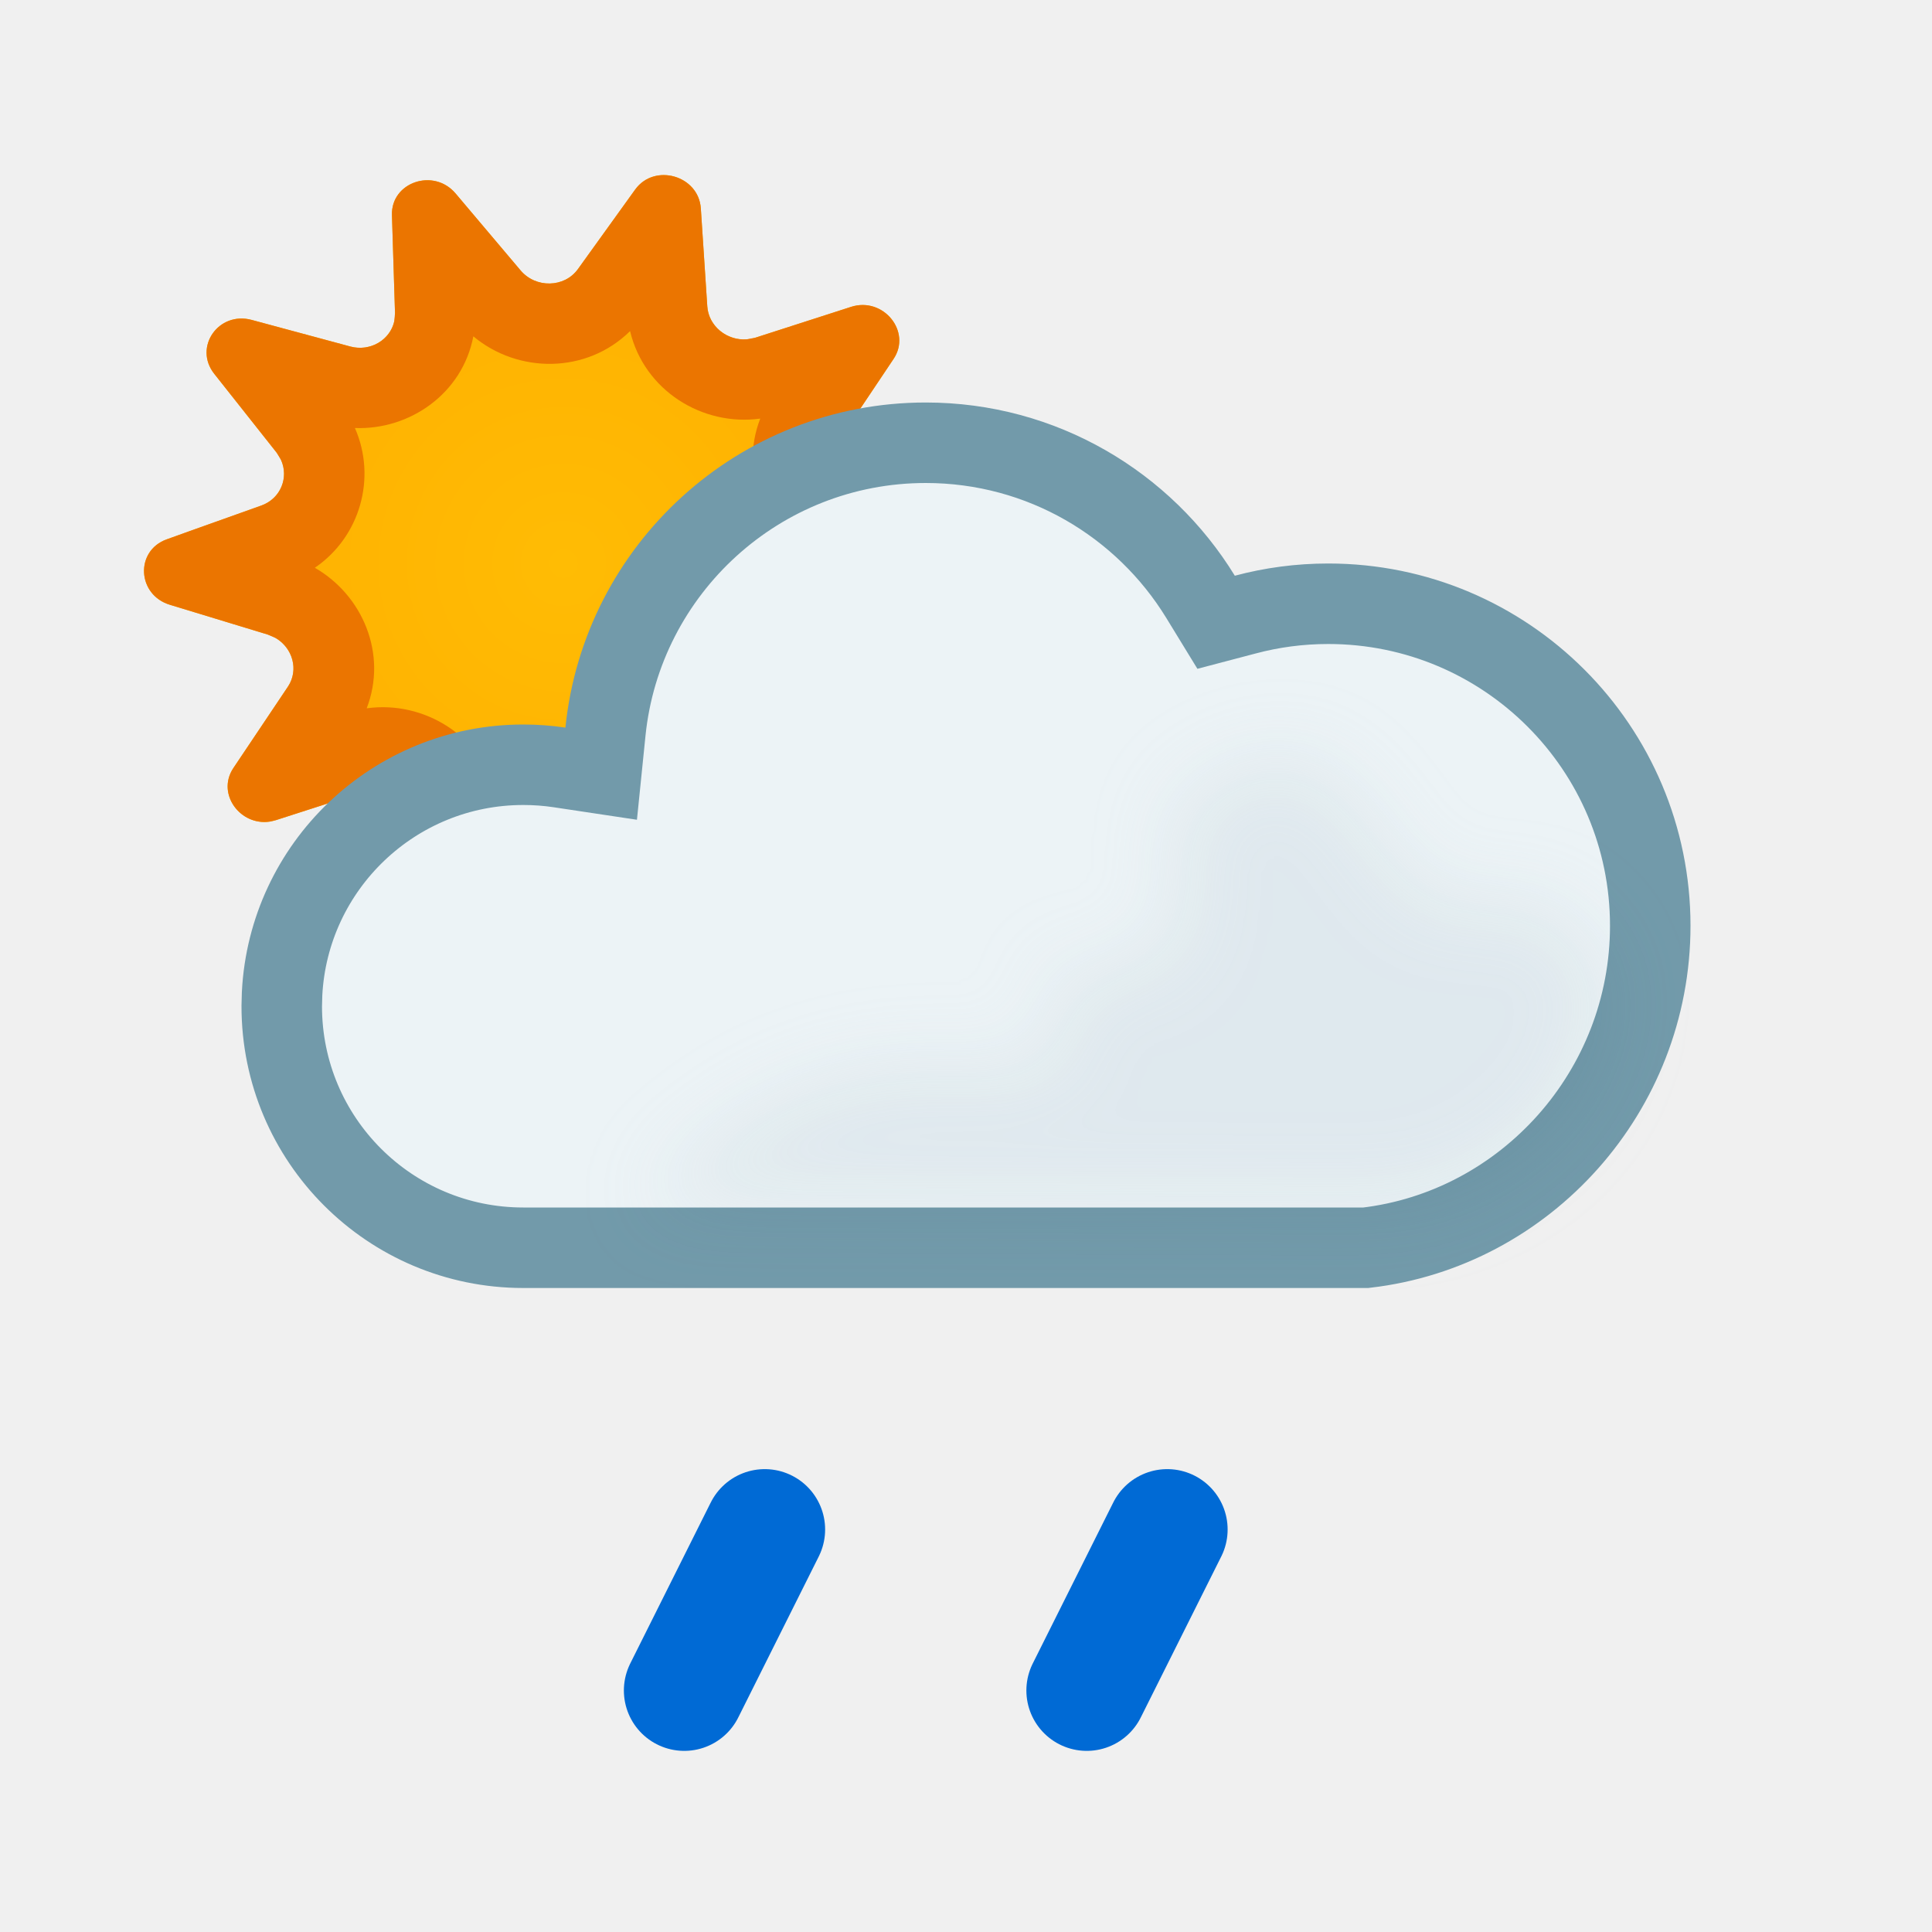
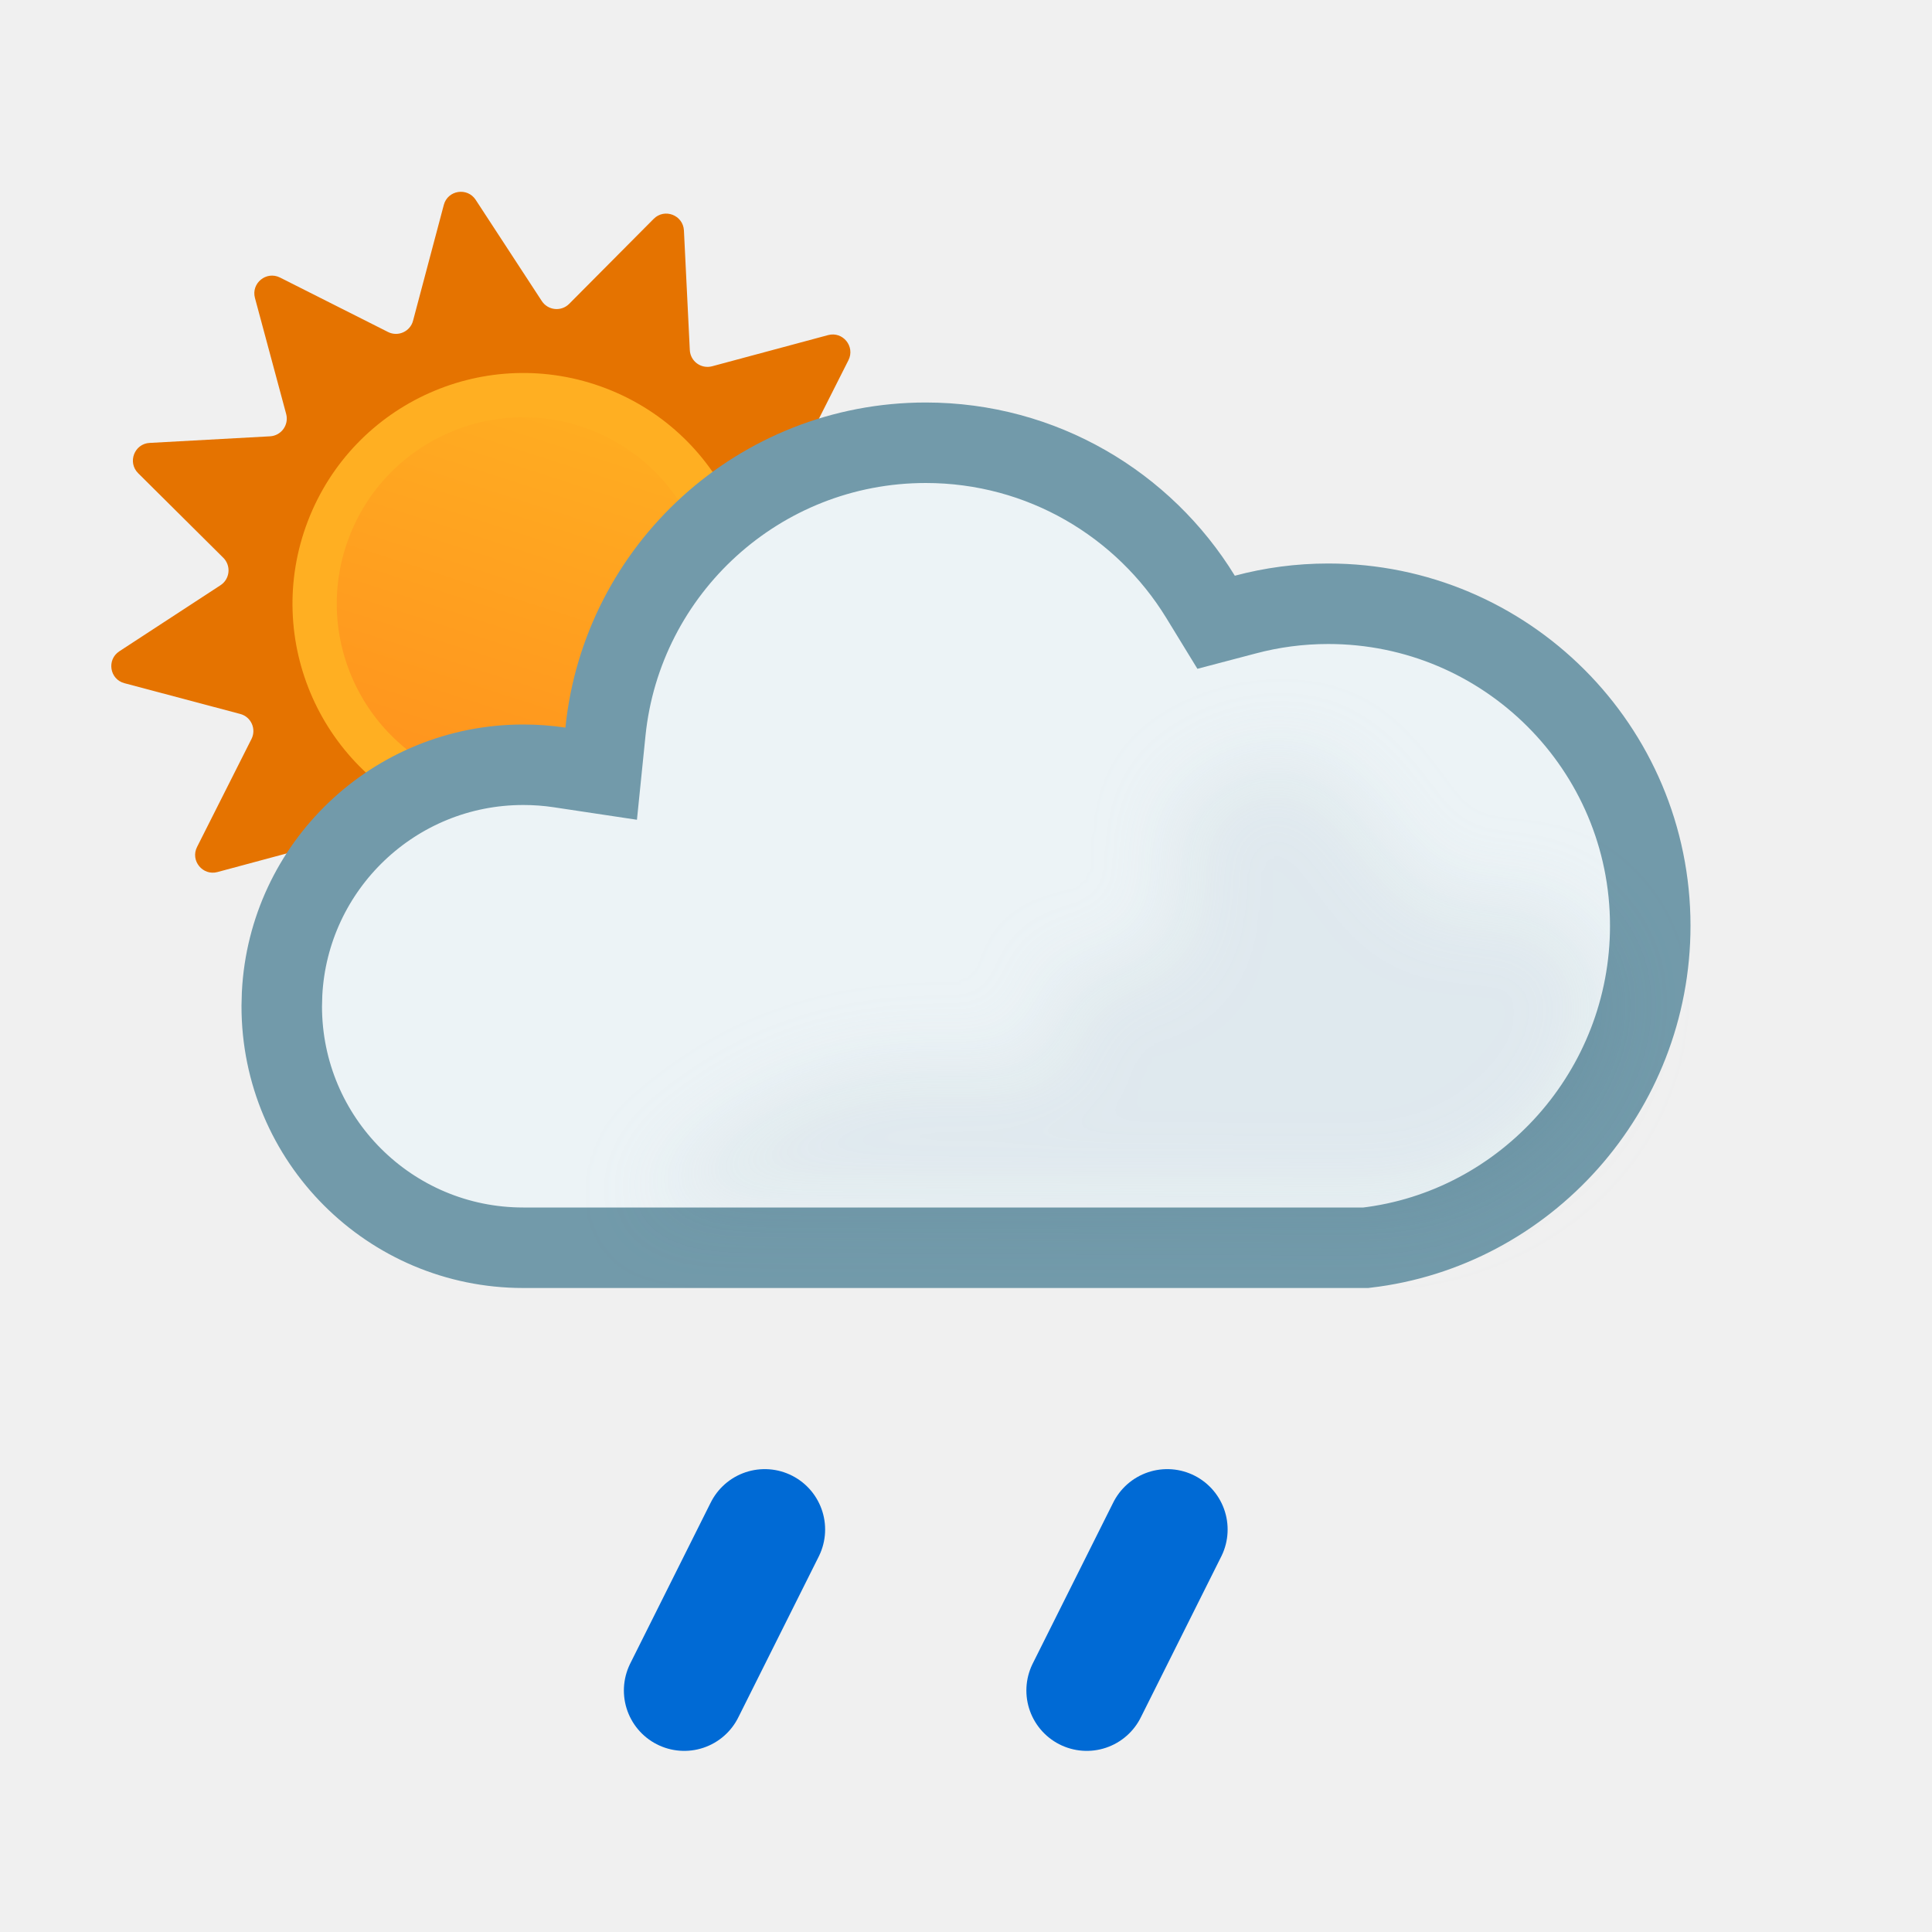
<svg xmlns="http://www.w3.org/2000/svg" width="24" height="24" viewBox="0 0 24 24" fill="none">
-   <g clip-path="url(#clip0_1607_990)">
-     <path d="M7.89 2.355C8.13 2.022 8.679 2.18 8.706 2.589L8.786 3.803C8.804 4.089 9.103 4.285 9.383 4.195L10.572 3.812C10.972 3.683 11.328 4.119 11.1 4.459L10.424 5.469C10.264 5.707 10.39 6.032 10.676 6.118L11.889 6.487C12.297 6.611 12.324 7.158 11.928 7.3L10.754 7.72C10.477 7.819 10.383 8.148 10.565 8.379L11.338 9.357C11.599 9.687 11.286 10.137 10.874 10.026L9.65 9.696C9.362 9.618 9.083 9.826 9.092 10.112L9.131 11.328C9.144 11.737 8.611 11.918 8.34 11.597L7.534 10.642C7.344 10.417 6.988 10.425 6.82 10.657L6.109 11.645C5.87 11.978 5.321 11.82 5.294 11.411L5.214 10.197C5.195 9.911 4.897 9.715 4.617 9.805L3.428 10.188C3.027 10.317 2.671 9.881 2.899 9.541L3.576 8.531C3.735 8.293 3.609 7.969 3.324 7.882L2.111 7.513C1.702 7.389 1.676 6.842 2.071 6.7L3.246 6.28C3.523 6.181 3.617 5.852 3.435 5.621L2.661 4.643C2.401 4.313 2.714 3.863 3.126 3.974L4.35 4.304C4.638 4.382 4.916 4.174 4.907 3.888L4.869 2.672C4.856 2.263 5.389 2.082 5.66 2.404L6.466 3.358C6.655 3.583 7.012 3.575 7.179 3.343L7.89 2.355Z" fill="url(#paint0_radial_1607_990)" />
-     <path d="M7.89 2.355C8.13 2.022 8.679 2.18 8.706 2.589L8.786 3.803C8.802 4.054 9.032 4.234 9.277 4.215L9.383 4.195L10.572 3.812C10.972 3.683 11.328 4.119 11.1 4.459L10.424 5.469C10.264 5.707 10.39 6.032 10.676 6.118L11.889 6.487C12.297 6.611 12.324 7.158 11.928 7.3L11.606 7.414L10.754 7.72C10.477 7.819 10.383 8.148 10.565 8.379L11.126 9.088L10.976 9.643L10.59 9.948L9.65 9.696C9.362 9.618 9.083 9.826 9.092 10.112L9.131 11.328C9.144 11.737 8.611 11.918 8.34 11.597L7.534 10.642C7.344 10.417 6.988 10.425 6.82 10.657L6.109 11.645L6.061 11.702C5.82 11.94 5.382 11.815 5.304 11.485L5.294 11.411L5.214 10.197C5.195 9.911 4.897 9.715 4.617 9.805L3.428 10.188L3.354 10.206C2.985 10.263 2.686 9.86 2.899 9.541L3.576 8.531C3.715 8.322 3.636 8.048 3.423 7.925L3.324 7.882L2.111 7.513C1.702 7.389 1.676 6.842 2.071 6.7L2.393 6.584L3.246 6.28C3.488 6.193 3.59 5.931 3.49 5.712L3.435 5.621L2.661 4.643C2.401 4.313 2.714 3.863 3.126 3.974L4.35 4.304C4.602 4.372 4.847 4.221 4.898 3.991L4.907 3.888L4.869 2.672C4.856 2.263 5.389 2.082 5.66 2.404L6.466 3.358C6.655 3.583 7.012 3.575 7.179 3.343L7.89 2.355ZM7.827 4.113C7.287 4.646 6.436 4.643 5.88 4.178C5.744 4.891 5.088 5.343 4.409 5.317C4.682 5.938 4.472 6.671 3.911 7.053C4.501 7.391 4.817 8.122 4.555 8.799C5.272 8.699 5.996 9.148 6.172 9.886C6.712 9.354 7.563 9.357 8.119 9.821C8.255 9.108 8.911 8.656 9.59 8.681C9.317 8.06 9.527 7.328 10.088 6.946C9.499 6.607 9.181 5.876 9.444 5.2C8.726 5.299 8.003 4.851 7.827 4.113ZM11.338 9.357C11.599 9.687 11.286 10.137 10.874 10.026L10.59 9.948L10.976 9.643L11.126 9.088L11.338 9.357Z" fill="#EB7500" />
-   </g>
+   <path d="M9.446 9.857C9.409 9.722 9.506 9.588 9.646 9.58L11.141 9.498C11.331 9.488 11.419 9.257 11.284 9.122L10.225 8.07C10.126 7.971 10.142 7.807 10.259 7.73L11.509 6.905C11.668 6.8 11.628 6.557 11.444 6.509L10.003 6.127C9.868 6.091 9.8 5.94 9.863 5.815L10.54 4.474C10.625 4.304 10.47 4.113 10.286 4.163L8.846 4.55C8.71 4.586 8.576 4.489 8.569 4.348L8.496 2.863C8.486 2.672 8.255 2.583 8.12 2.719L7.071 3.774C6.972 3.874 6.807 3.857 6.73 3.739L5.909 2.482C5.805 2.323 5.561 2.362 5.513 2.546L5.131 3.984C5.096 4.119 4.944 4.187 4.82 4.124L3.479 3.448C3.309 3.362 3.118 3.518 3.167 3.701L3.555 5.143C3.591 5.278 3.494 5.412 3.355 5.42L1.859 5.502C1.669 5.512 1.581 5.743 1.716 5.878L2.774 6.929C2.873 7.028 2.857 7.193 2.739 7.27L1.482 8.091C1.323 8.195 1.362 8.439 1.546 8.487L2.984 8.869C3.119 8.904 3.187 9.056 3.124 9.18L2.448 10.521C2.362 10.691 2.518 10.882 2.701 10.833L4.143 10.445C4.278 10.409 4.412 10.506 4.42 10.645L4.502 12.141C4.512 12.331 4.743 12.419 4.878 12.284L5.93 11.225C6.029 11.126 6.193 11.142 6.27 11.259L7.095 12.509C7.2 12.668 7.443 12.628 7.491 12.444L7.873 11.003C7.909 10.868 8.06 10.8 8.185 10.863L9.524 11.539C9.694 11.624 9.885 11.468 9.835 11.284L9.446 9.857Z" fill="#E57300" />
+   <circle cx="6.5" cy="7.5" r="2.591" transform="rotate(21 6.49997 7.49999)" fill="url(#paint0_linear_1607_990)" stroke="#FFAF22" stroke-width="0.55" />
  <path d="M11.5 5.5C12.943 5.5 14.209 6.265 14.913 7.413L15.107 7.73L15.468 7.635C15.797 7.547 16.142 7.5 16.5 7.5C18.709 7.5 20.5 9.291 20.5 11.5C20.5 13.555 18.952 15.269 16.967 15.5H6.5C4.843 15.5 3.5 14.157 3.5 12.5L3.504 12.346C3.584 10.761 4.895 9.5 6.5 9.5C6.653 9.5 6.803 9.511 6.949 9.533L7.468 9.611L7.521 9.09C7.726 7.074 9.43 5.5 11.5 5.5Z" fill="#ECF3F6" stroke="#729AAA" stroke-miterlimit="2.13" />
  <g opacity="0.2" filter="url(#filter0_f_1607_990)" style="mix-blend-mode:multiply">
    <path d="M19.155 11.236C18.791 11.098 18.155 11.236 18.155 11.236C17.273 11.236 16.886 9.131 15.755 9.437C15.173 9.594 14.571 9.807 14.555 10.411C14.545 10.821 14.795 11.222 14.555 11.636C14.236 12.189 13.515 11.96 13.001 12.143C13.894 14.735 11 11.555 7.995 14.965L17 15C17.5 15.134 20 14.5 20 12.143C19.764 11.79 19.607 11.409 19.155 11.236Z" fill="#BBCBD3" />
  </g>
-   <g clip-path="url(#clip1_1607_990)">
+   <g clip-path="url(#clip0_1607_990)">
    <path d="M14.5 19L13.5 21" stroke="#006AD5" stroke-width="1.5" stroke-linecap="round" />
  </g>
-   <g clip-path="url(#clip2_1607_990)">
+   <g clip-path="url(#clip1_1607_990)">
    <path d="M9.5 19L8.5 21" stroke="#006AD5" stroke-width="1.5" stroke-linecap="round" />
  </g>
  <defs>
    <filter id="filter0_f_1607_990" x="6.995" y="8.406" width="14.005" height="7.611" filterUnits="userSpaceOnUse" color-interpolation-filters="sRGB">
      <feFlood flood-opacity="0" result="BackgroundImageFix" />
      <feBlend mode="normal" in="SourceGraphic" in2="BackgroundImageFix" result="shape" />
      <feGaussianBlur stdDeviation="0.5" result="effect1_foregroundBlur_1607_990" />
    </filter>
-     <radialGradient id="paint0_radial_1607_990" cx="0" cy="0" r="1" gradientUnits="userSpaceOnUse" gradientTransform="translate(6.99984 7.00008) rotate(66.0001) scale(5.00043)">
-       <stop stop-color="#FFBC04" />
-       <stop offset="0.99" stop-color="#FFAE00" />
-     </radialGradient>
+     <linearGradient id="paint0_linear_1607_990" x1="6.142" y1="4.632" x2="6.453" y2="10.385" gradientUnits="userSpaceOnUse">
+       <stop stop-color="#FFAF22" />
+       <stop offset="0.99" stop-color="#FF921D" />
+     </linearGradient>
    <clipPath id="clip0_1607_990">
-       <rect width="24" height="24" fill="white" />
+       <rect width="4" height="4" fill="white" transform="matrix(1 0 0 -1 12 22)" />
    </clipPath>
    <clipPath id="clip1_1607_990">
-       <rect width="4" height="4" fill="white" transform="matrix(1 0 0 -1 12 22)" />
-     </clipPath>
-     <clipPath id="clip2_1607_990">
      <rect width="4" height="4" fill="white" transform="matrix(1 0 0 -1 7 22)" />
    </clipPath>
  </defs>
</svg>
